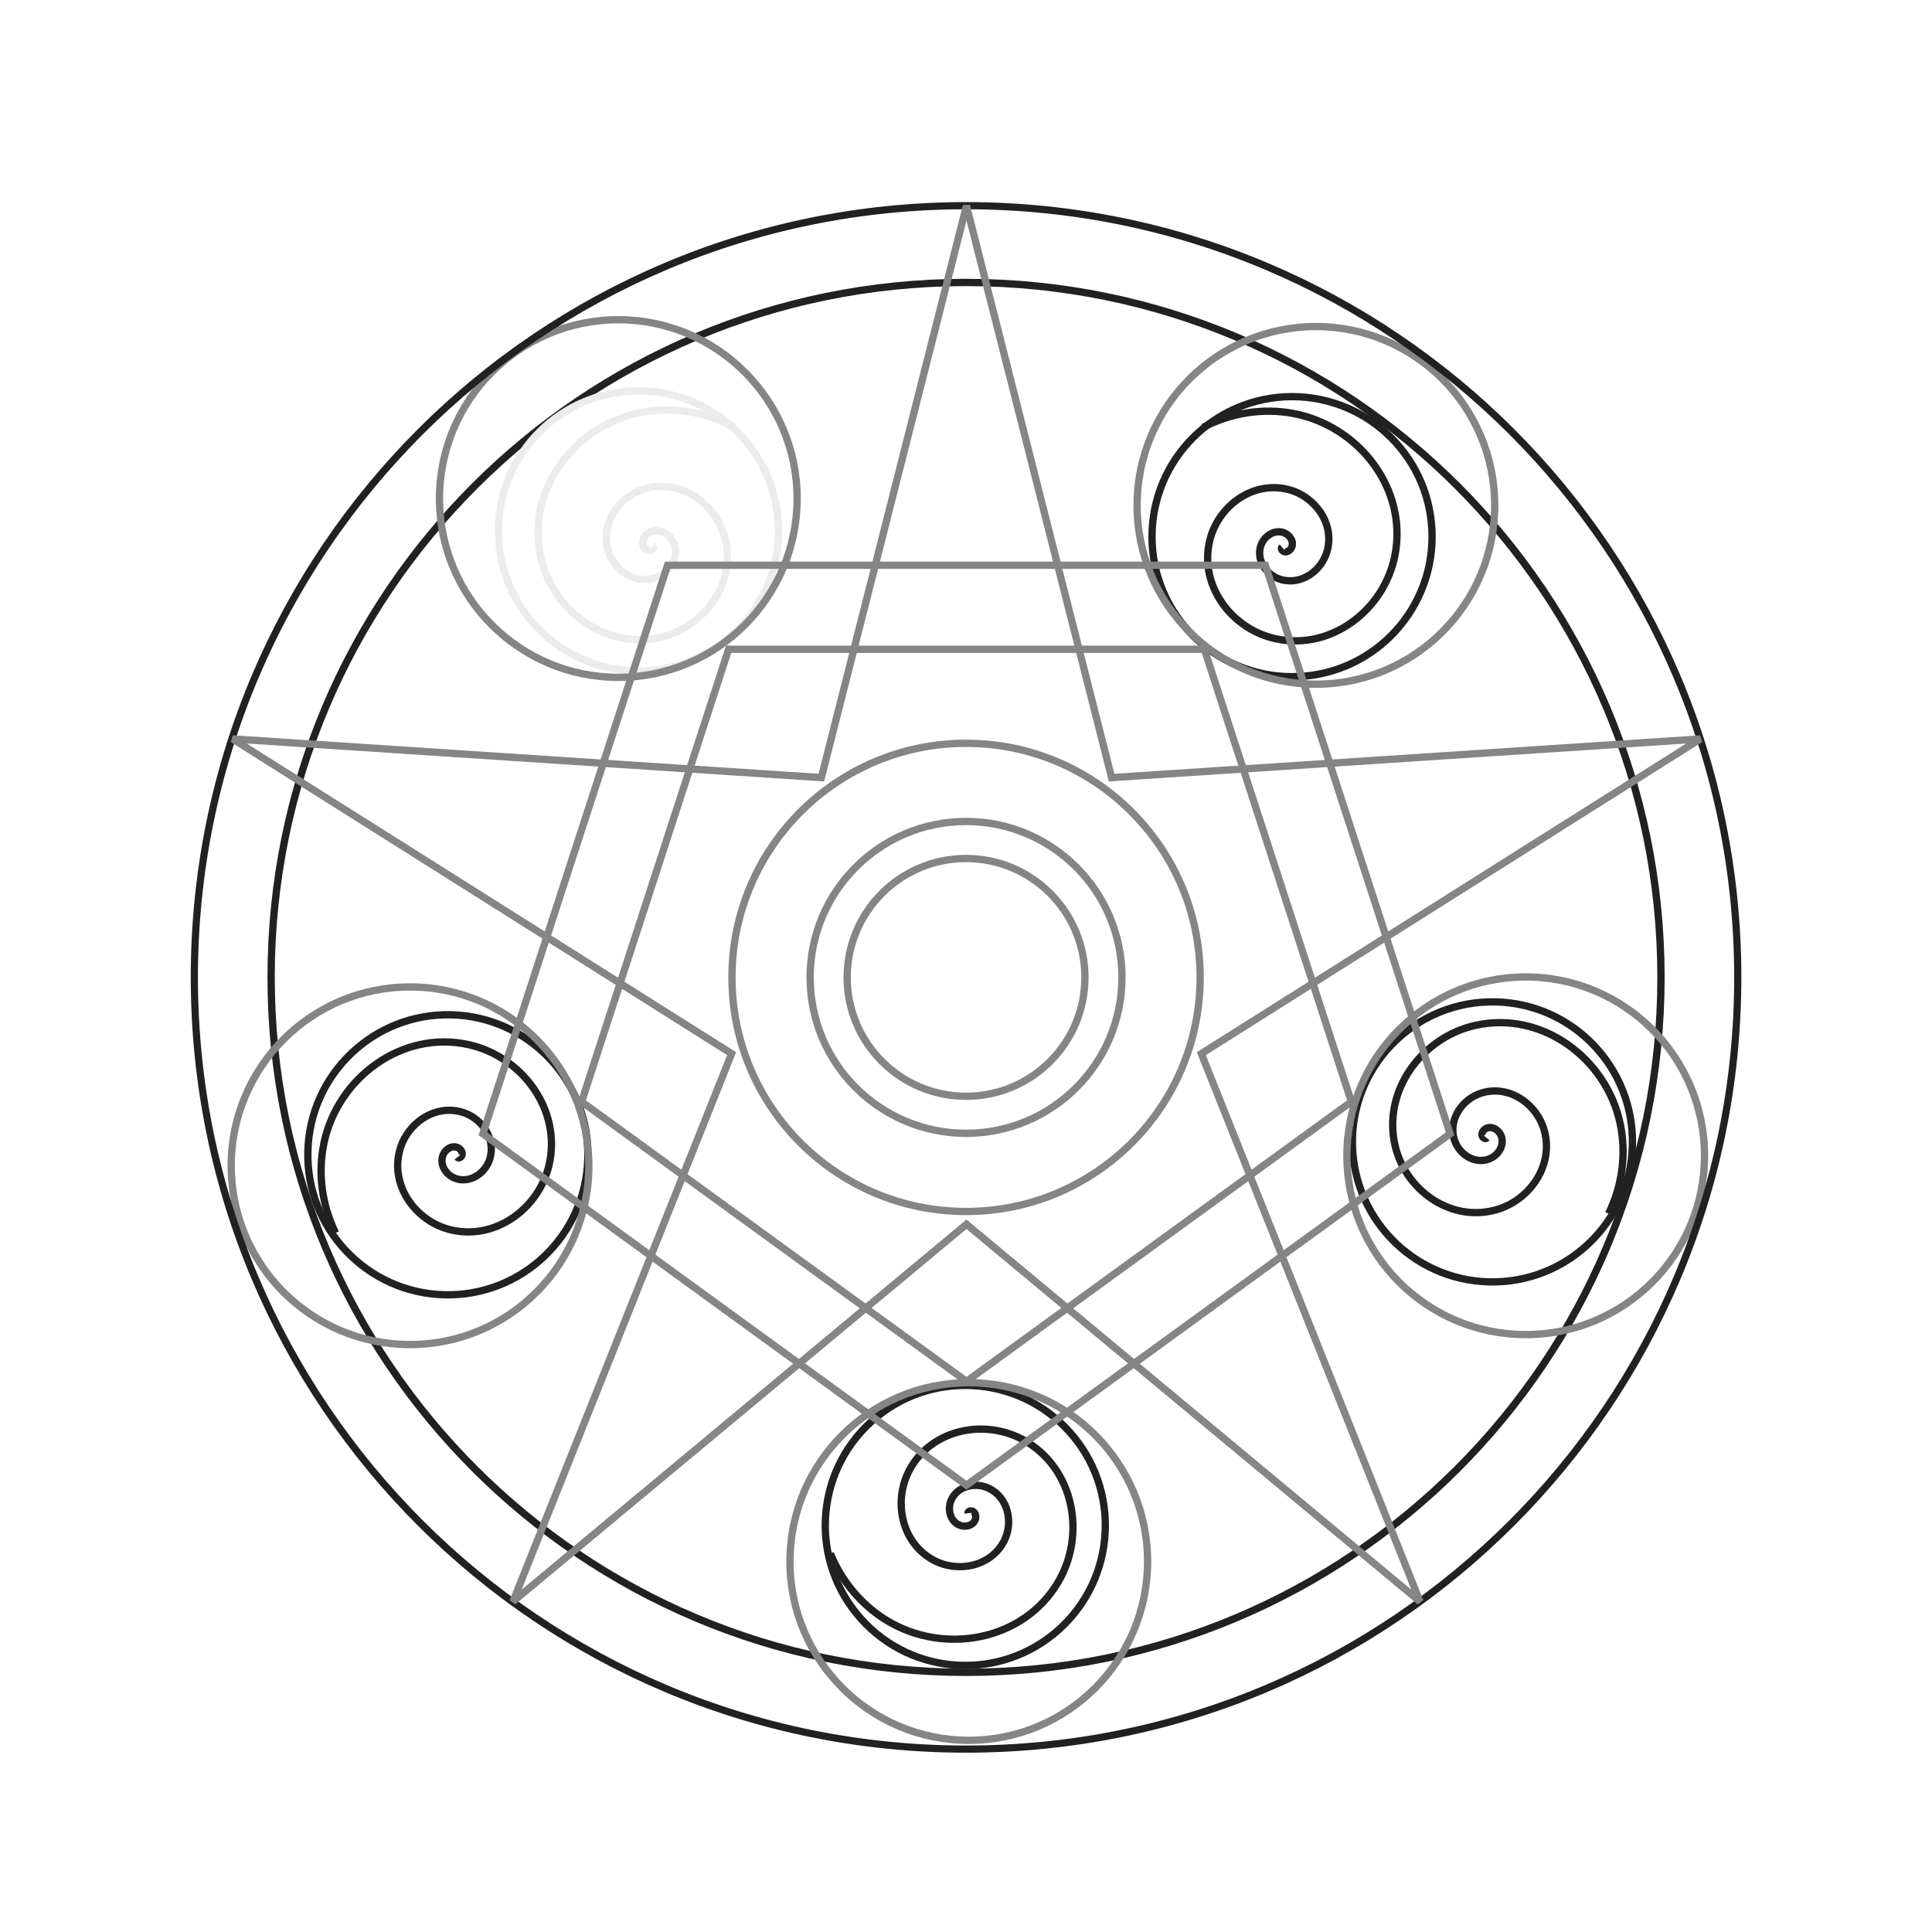
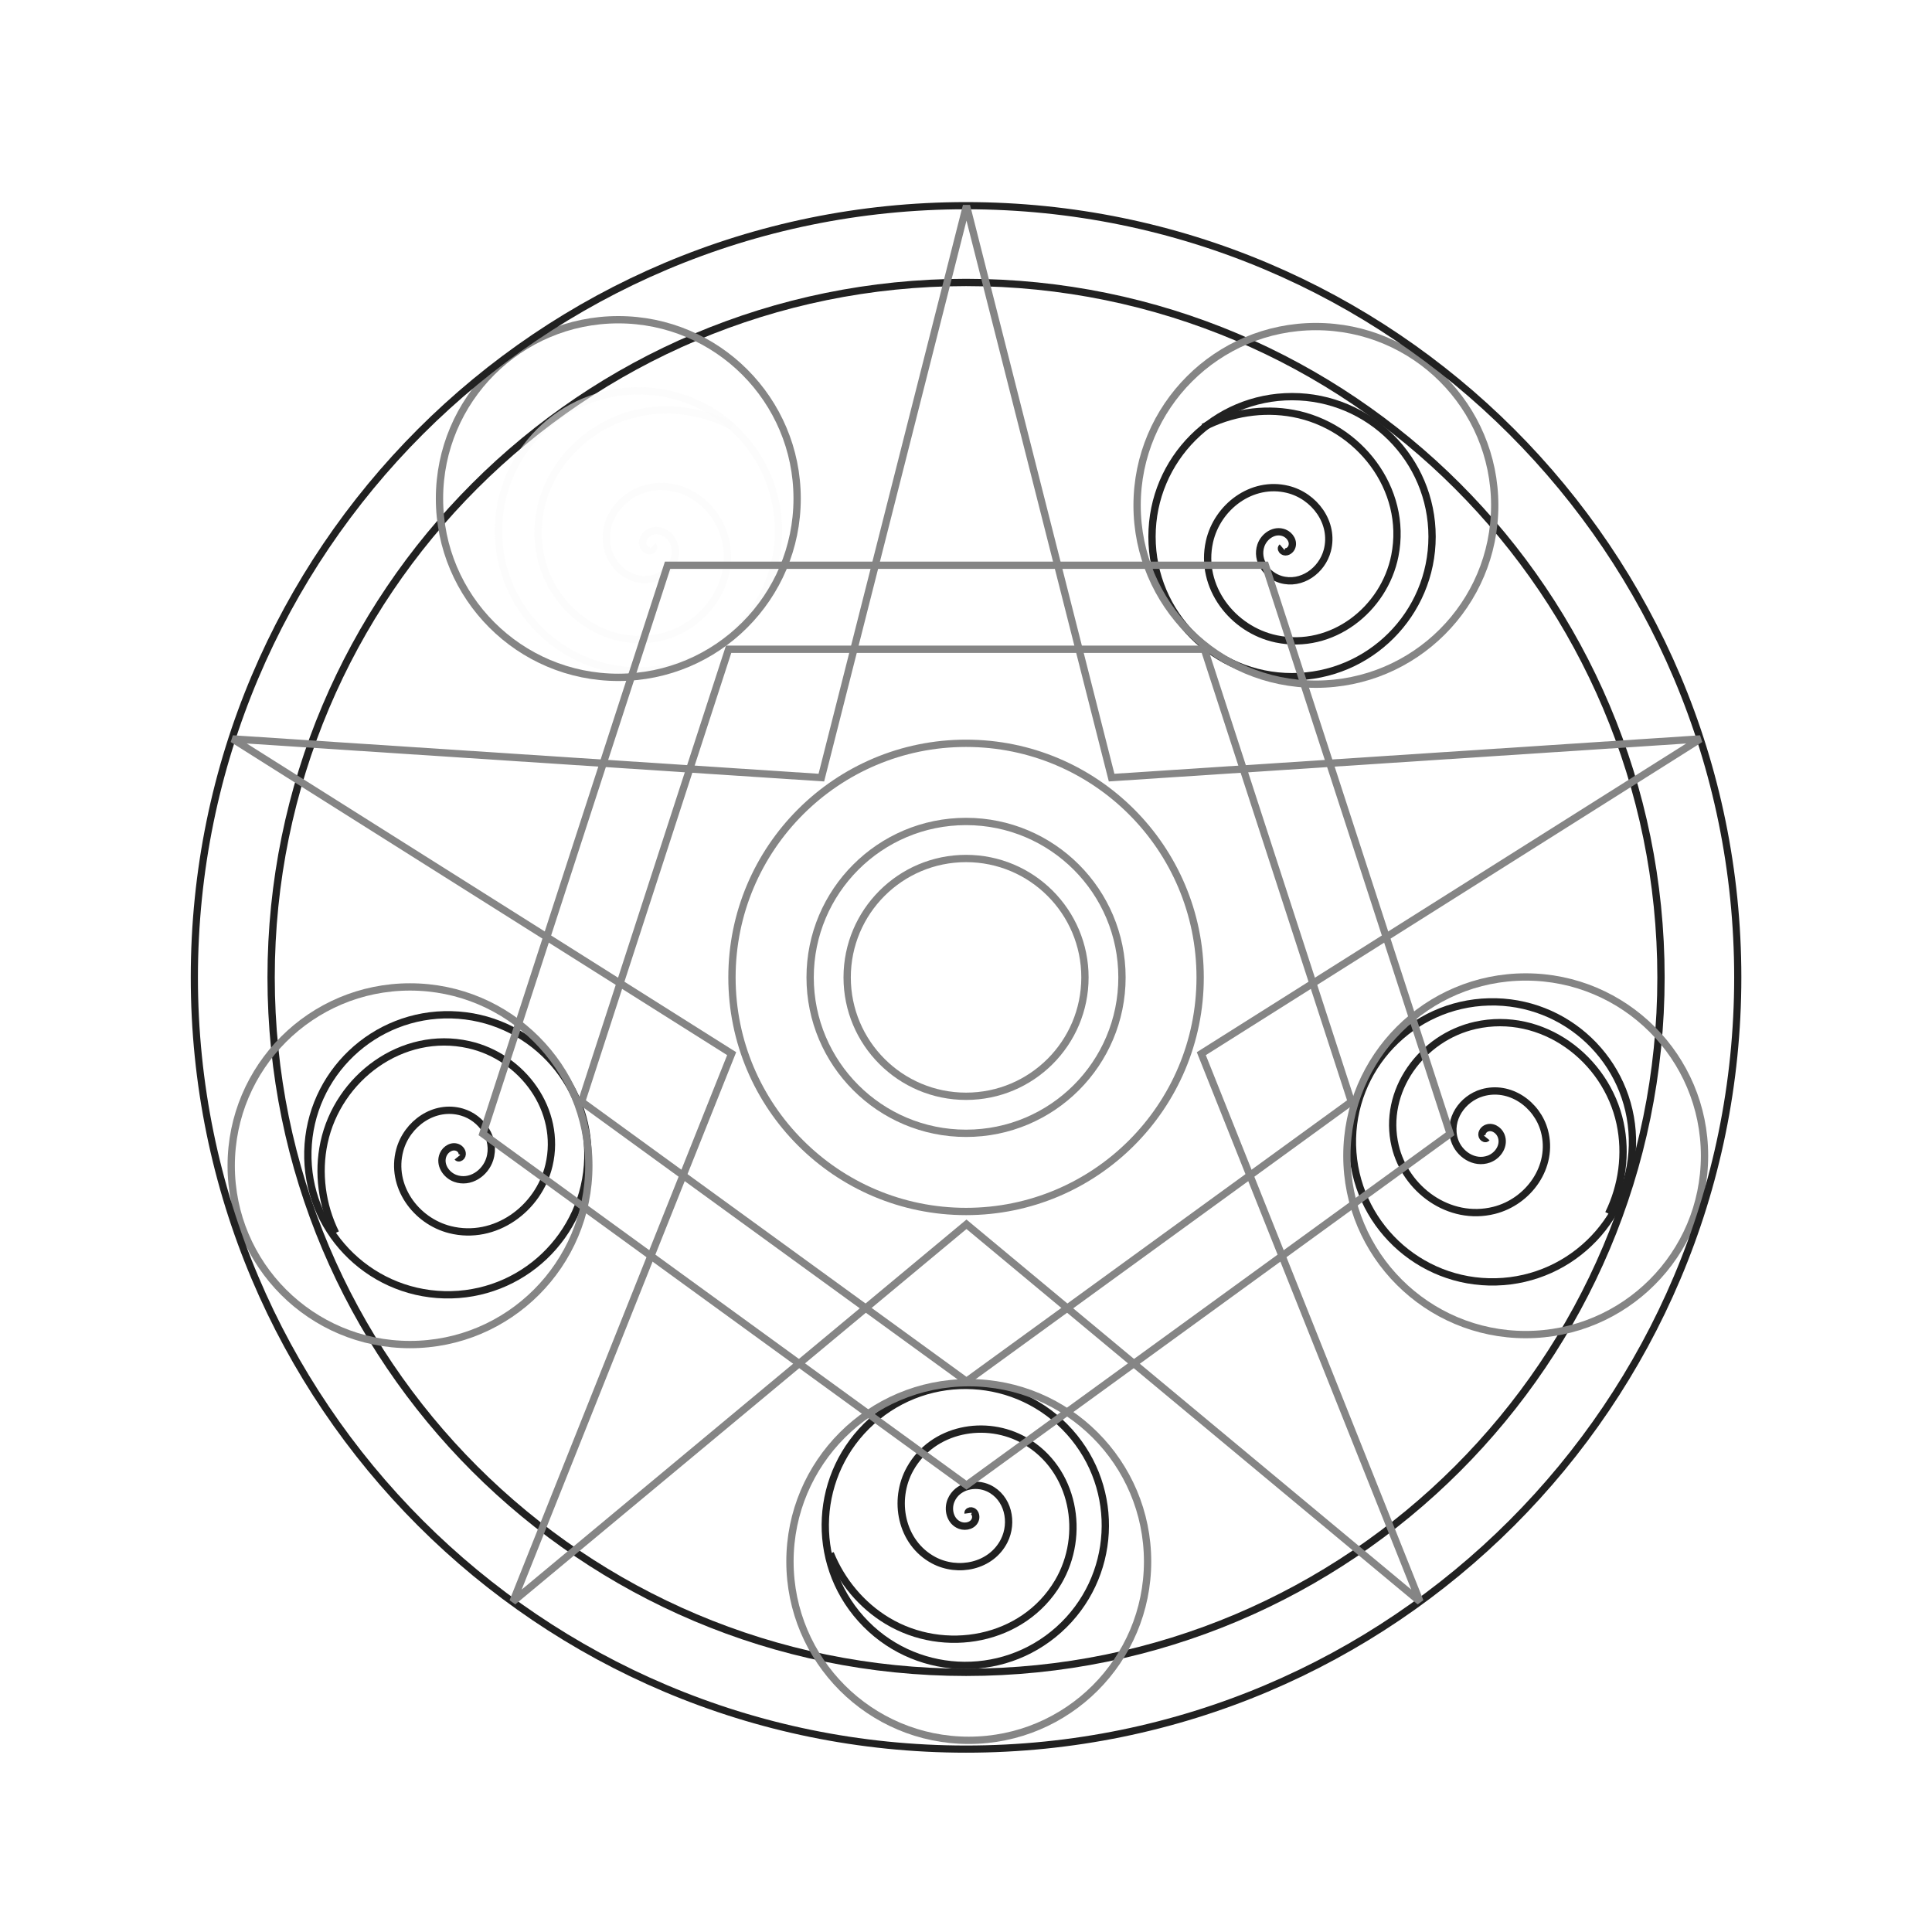
<svg xmlns="http://www.w3.org/2000/svg" width="128.206mm" height="128.206mm" viewBox="0 0 128.206 128.206" version="1.1" id="svg5">
  <defs id="defs2" />
  <g id="layer1" transform="translate(-76.20057,-11.56775)">
    <g id="g65351" transform="matrix(0.9852231,0,0,0.9852231,-64.83202,-39.31146)" style="display:inline">
      <circle style="display:inline;fill:none;stroke:#212121;stroke-width:0.492;stroke-miterlimit:4;stroke-dasharray:none;stroke-opacity:1" id="circle60195" cx="208.216" cy="117.474" r="46.807" />
      <text xml:space="preserve" style="font-size:11.091px;line-height:1.25;font-family:Mulish;-inkscape-font-specification:Mulish;display:inline;fill:#000000;stroke-width:0.567;stroke:#212121;stroke-miterlimit:4;stroke-dasharray:none;stroke-opacity:1" x="168.747" y="35.308" id="text10227">
        <tspan id="tspan10225" style="fill:#000000;stroke-width:0.567;stroke:#212121;stroke-miterlimit:4;stroke-dasharray:none;stroke-opacity:1" x="168.747" y="35.308"> </tspan>
      </text>
      <circle style="display:inline;fill:none;stroke:#858585;stroke-width:0.492;stroke-miterlimit:4;stroke-dasharray:none;stroke-opacity:0.996" id="circle972" cx="208.216" cy="117.474" r="8.008" />
      <circle style="display:inline;fill:none;stroke:#858585;stroke-width:0.492;stroke-miterlimit:4;stroke-dasharray:none;stroke-opacity:0.996" id="circle1162" cx="208.216" cy="117.474" r="10.502" />
      <circle style="display:inline;fill:none;stroke:#858585;stroke-width:0.492;stroke-miterlimit:4;stroke-dasharray:none;stroke-opacity:0.996" id="circle1164" cx="208.216" cy="117.474" r="15.767" />
      <circle style="display:inline;fill:none;stroke:#212121;stroke-width:0.492;stroke-miterlimit:4;stroke-dasharray:none;stroke-opacity:1" id="circle2257" cx="134.639" cy="-240.361" r="9.432" transform="rotate(88.55933)" />
      <path style="display:inline;opacity:1;fill:none;fill-rule:evenodd;stroke:#212121;stroke-width:3.789;stroke-miterlimit:4;stroke-dasharray:none;stroke-opacity:1" id="path2259" transform="matrix(-0.04682391,-0.1210449,0.1210449,-0.04682391,219.412,168.2453)" d="m 220.763,282.644 c -0.448,-0.782 0.435,-1.59 1.124,-1.77 1.883,-0.493 3.392,1.38 3.591,3.067 0.407,3.454 -2.94,5.961 -6.105,6.071 -5.521,0.192 -9.332,-5.15 -9.232,-10.291 0.157,-8.1 8.035,-13.531 15.667,-13.093 11.207,0.643 18.579,11.615 17.668,22.265 -1.271,14.853 -15.906,24.496 -30.115,22.971 -19.05,-2.044 -31.297,-20.925 -29.016,-39.242 2.965,-23.806 26.684,-38.998 49.669,-35.813 29.129,4.036 47.612,33.196 43.373,61.415 -5.262,35.028 -40.472,57.151 -74.499,51.705 -15.924,-2.548 -30.663,-10.677 -41.58,-22.508" />
      <circle style="display:inline;fill:none;stroke:#212121;stroke-width:0.492;stroke-miterlimit:4;stroke-dasharray:none;stroke-opacity:1" id="circle2261" cx="125.024" cy="176.512" r="9.432" transform="matrix(-0.02514173,0.9996839,0.9996839,0.02514173,0,0)" />
      <path style="display:inline;opacity:1;fill:none;fill-rule:evenodd;stroke:#212121;stroke-width:3.789;stroke-miterlimit:4;stroke-dasharray:none;stroke-opacity:1" id="path2263" transform="matrix(0.04682391,-0.1210449,-0.1210449,-0.04682391,197.8308,169.5453)" d="m 220.763,282.644 c -0.448,-0.782 0.435,-1.59 1.124,-1.77 1.883,-0.493 3.392,1.38 3.591,3.067 0.407,3.454 -2.94,5.961 -6.105,6.071 -5.521,0.192 -9.332,-5.15 -9.232,-10.291 0.157,-8.1 8.035,-13.531 15.667,-13.093 11.207,0.643 18.579,11.615 17.668,22.265 -1.271,14.853 -15.906,24.496 -30.115,22.971 -19.05,-2.044 -31.297,-20.925 -29.016,-39.242 2.965,-23.806 26.684,-38.998 49.669,-35.813 29.129,4.036 47.612,33.196 43.373,61.415 -5.262,35.028 -40.472,57.151 -74.499,51.705 -15.924,-2.548 -30.663,-10.677 -41.58,-22.508" />
      <g id="g4499" transform="matrix(-0.4998308,0,0,0.4998308,303.5059,50.19485)" style="display:inline;stroke:#212121;stroke-width:0.984;stroke-miterlimit:4;stroke-dasharray:none;stroke-opacity:1">
        <g id="g59134" transform="translate(1.157562,1.511261)" style="stroke:#212121;stroke-width:0.984;stroke-miterlimit:4;stroke-dasharray:none;stroke-opacity:1">
          <g id="g2255" transform="matrix(0.98139,0,0,0.98139,2.741246,1.280983)" style="display:inline;stroke:#212121;stroke-width:1.002;stroke-miterlimit:4;stroke-dasharray:none;stroke-opacity:1">
            <circle style="fill:none;stroke:#212121;stroke-width:1.002;stroke-miterlimit:4;stroke-dasharray:none;stroke-opacity:1" id="circle2249" cx="145.526" cy="73.795" r="19.228" />
            <path style="fill:none;fill-rule:evenodd;stroke:#212121;stroke-width:3.789;stroke-miterlimit:4;stroke-dasharray:none;stroke-opacity:1" id="path2251" transform="matrix(-0.249086,0.0892217,-0.0892217,-0.249086,227.107,125.9393)" d="m 220.763,282.644 c -0.448,-0.782 0.435,-1.59 1.124,-1.77 1.883,-0.493 3.392,1.38 3.591,3.067 0.407,3.454 -2.94,5.961 -6.105,6.071 -5.521,0.192 -9.332,-5.15 -9.232,-10.291 0.157,-8.1 8.035,-13.531 15.667,-13.093 11.207,0.643 18.579,11.615 17.668,22.265 -1.271,14.853 -15.906,24.496 -30.115,22.971 -19.05,-2.044 -31.297,-20.925 -29.016,-39.242 2.965,-23.806 26.684,-38.998 49.669,-35.813 29.129,4.036 47.612,33.196 43.373,61.415 -5.262,35.028 -40.472,57.151 -74.499,51.705 -15.924,-2.548 -30.663,-10.677 -41.58,-22.508" />
          </g>
          <circle style="fill:none;stroke:#858585;stroke-width:0.984;stroke-miterlimit:4;stroke-dasharray:none;stroke-opacity:0.996" id="circle4495" cx="142.342" cy="69.487" r="24.096" />
        </g>
        <g id="g59125" transform="translate(0.356283,-0.1496645)" style="stroke:#858585;stroke-width:0.984;stroke-miterlimit:4;stroke-dasharray:none;stroke-opacity:0.996">
-           <circle style="display:inline;fill:none;stroke:#ececec;stroke-width:0.575;stroke-miterlimit:4;stroke-dasharray:none;stroke-opacity:0.996" id="path1298" cx="169.722" cy="93.923" r="11.032" transform="matrix(-1.710465,0,0,1.710465,524.7345,-86.06756)" />
-           <path style="display:inline;opacity:1;fill:none;fill-rule:evenodd;stroke:#ececec;stroke-width:3.789;stroke-miterlimit:4;stroke-dasharray:none;stroke-opacity:0.996" id="path1437" transform="matrix(0.2444505,0.08756127,0.08756127,-0.2444505,153.759,126.3722)" d="m 220.763,282.644 c -0.448,-0.782 0.435,-1.59 1.124,-1.77 1.883,-0.493 3.392,1.38 3.591,3.067 0.407,3.454 -2.94,5.961 -6.105,6.071 -5.521,0.192 -9.332,-5.15 -9.232,-10.291 0.157,-8.1 8.035,-13.531 15.667,-13.093 11.207,0.643 18.579,11.615 17.668,22.265 -1.271,14.853 -15.906,24.496 -30.115,22.971 -19.05,-2.044 -31.297,-20.925 -29.016,-39.242 2.965,-23.806 26.684,-38.998 49.669,-35.813 29.129,4.036 47.612,33.196 43.373,61.415 -5.262,35.028 -40.472,57.151 -74.499,51.705 -15.924,-2.548 -30.663,-10.677 -41.58,-22.508" />
+           <circle style="display:inline;fill:none;stroke:#fafafa;stroke-width:0.575;stroke-miterlimit:4;stroke-dasharray:none;stroke-opacity:0.565" id="path1298" cx="169.722" cy="93.923" r="11.032" transform="matrix(-1.710465,0,0,1.710465,524.7345,-86.06756)" />
+           <path style="display:inline;opacity:1;fill:none;fill-rule:evenodd;stroke:#fafafa;stroke-width:3.789;stroke-miterlimit:4;stroke-dasharray:none;stroke-opacity:0.565" id="path1437" transform="matrix(0.2444505,0.08756127,0.08756127,-0.2444505,153.759,126.3722)" d="m 220.763,282.644 c -0.448,-0.782 0.435,-1.59 1.124,-1.77 1.883,-0.493 3.392,1.38 3.591,3.067 0.407,3.454 -2.94,5.961 -6.105,6.071 -5.521,0.192 -9.332,-5.15 -9.232,-10.291 0.157,-8.1 8.035,-13.531 15.667,-13.093 11.207,0.643 18.579,11.615 17.668,22.265 -1.271,14.853 -15.906,24.496 -30.115,22.971 -19.05,-2.044 -31.297,-20.925 -29.016,-39.242 2.965,-23.806 26.684,-38.998 49.669,-35.813 29.129,4.036 47.612,33.196 43.373,61.415 -5.262,35.028 -40.472,57.151 -74.499,51.705 -15.924,-2.548 -30.663,-10.677 -41.58,-22.508" />
          <ellipse style="fill:none;stroke:#858585;stroke-width:0.984;stroke-miterlimit:4;stroke-dasharray:none;stroke-opacity:0.996" id="circle4495-3" cx="237.148" cy="70.226" rx="24.097" ry="24.096" />
        </g>
        <circle style="fill:none;stroke:#858585;stroke-width:0.984;stroke-miterlimit:4;stroke-dasharray:none;stroke-opacity:0.996" id="circle4528" cx="265.573" cy="159.985" r="24.096" />
        <g id="g59266" transform="translate(-0.2057887,0.2888058)" style="stroke:#212121;stroke-width:0.984;stroke-miterlimit:4;stroke-dasharray:none;stroke-opacity:1">
          <circle style="display:inline;fill:none;stroke:#212121;stroke-width:0.575;stroke-miterlimit:4;stroke-dasharray:none;stroke-opacity:1" id="circle2265" cx="-30.341" cy="258.359" r="11.032" transform="matrix(1.273003,1.142435,-1.142435,1.273003,524.7345,-86.06756)" />
          <path style="display:inline;opacity:1;fill:none;fill-rule:evenodd;stroke:#212121;stroke-width:3.789;stroke-miterlimit:4;stroke-dasharray:none;stroke-opacity:1" id="path2267" transform="matrix(-0.2404136,0.09810369,0.09810369,0.2404136,215.9331,116.9121)" d="m 220.763,282.645 c -0.451,-0.782 0.431,-1.593 1.119,-1.775 1.884,-0.5 3.401,1.372 3.605,3.061 0.418,3.46 -2.929,5.981 -6.099,6.1 -5.532,0.208 -9.365,-5.134 -9.28,-10.286 0.134,-8.118 8.014,-13.582 15.664,-13.165 11.234,0.613 18.653,11.588 17.77,22.265 -1.232,14.891 -15.874,24.597 -30.12,23.109 -19.1,-1.995 -31.429,-20.887 -29.194,-39.254 2.905,-23.871 26.64,-39.166 49.688,-36.038 29.212,3.965 47.82,33.145 43.65,61.444 -5.177,35.129 -40.413,57.404 -74.539,52.04 -15.383,-2.418 -29.698,-10.03 -40.537,-21.176" />
          <circle style="fill:none;stroke:#858585;stroke-width:0.984;stroke-miterlimit:4;stroke-dasharray:none;stroke-opacity:0.996" id="circle4530" cx="190.484" cy="213.028" r="24.096" />
        </g>
-         <circle style="fill:none;stroke:#858585;stroke-width:0.984;stroke-miterlimit:4;stroke-dasharray:none;stroke-opacity:0.996" id="circle4532" cx="115.228" cy="158.642" r="24.096" />
+         <ellipse style="fill:none;stroke:#848484;stroke-width:0.984;stroke-miterlimit:4;stroke-dasharray:none;stroke-opacity:1" id="circle4532" cx="115.228" cy="158.642" rx="24.096" ry="24.096" />
      </g>
      <circle style="display:inline;fill:none;stroke:#212121;stroke-width:0.483;stroke-miterlimit:4;stroke-dasharray:none;stroke-opacity:1" id="circle60091" cx="208.216" cy="117.474" r="51.978" />
      <path style="display:inline;opacity:1;fill:none;stroke:#858585;stroke-width:4.657;stroke-miterlimit:4;stroke-dasharray:none;stroke-opacity:0.996" id="path1192" transform="matrix(0.04793751,-0.09408265,0.09408265,0.04793751,141.3148,129.5925)" d="M 207.912,329.925 507.633,282.454 645.399,552.836 430.823,767.412 160.441,629.646 Z" />
      <path style="display:inline;opacity:1;fill:none;stroke:#858585;stroke-width:3.706;stroke-miterlimit:4;stroke-dasharray:none;stroke-opacity:0.996" id="path1274" transform="matrix(0.06023885,-0.1182254,0.1182254,0.06023885,124.1398,132.7149)" d="M 207.912,329.925 507.633,282.454 645.399,552.836 430.823,767.412 160.441,629.646 Z" />
      <path style="display:inline;opacity:1;fill:none;stroke:#858585;stroke-width:2.442;stroke-miterlimit:4;stroke-dasharray:none;stroke-opacity:0.996" id="path2469" transform="matrix(0.09140213,0.1793868,0.1793868,-0.09140213,80.62995,94.27142)" d="M 207.912,329.925 377.52,430.868 507.633,282.454 l -43.591,192.499 181.357,77.882 -196.548,18.028 -18.028,196.548 -77.882,-181.357 -192.499,43.591 148.414,-130.113 z" />
    </g>
  </g>
</svg>
